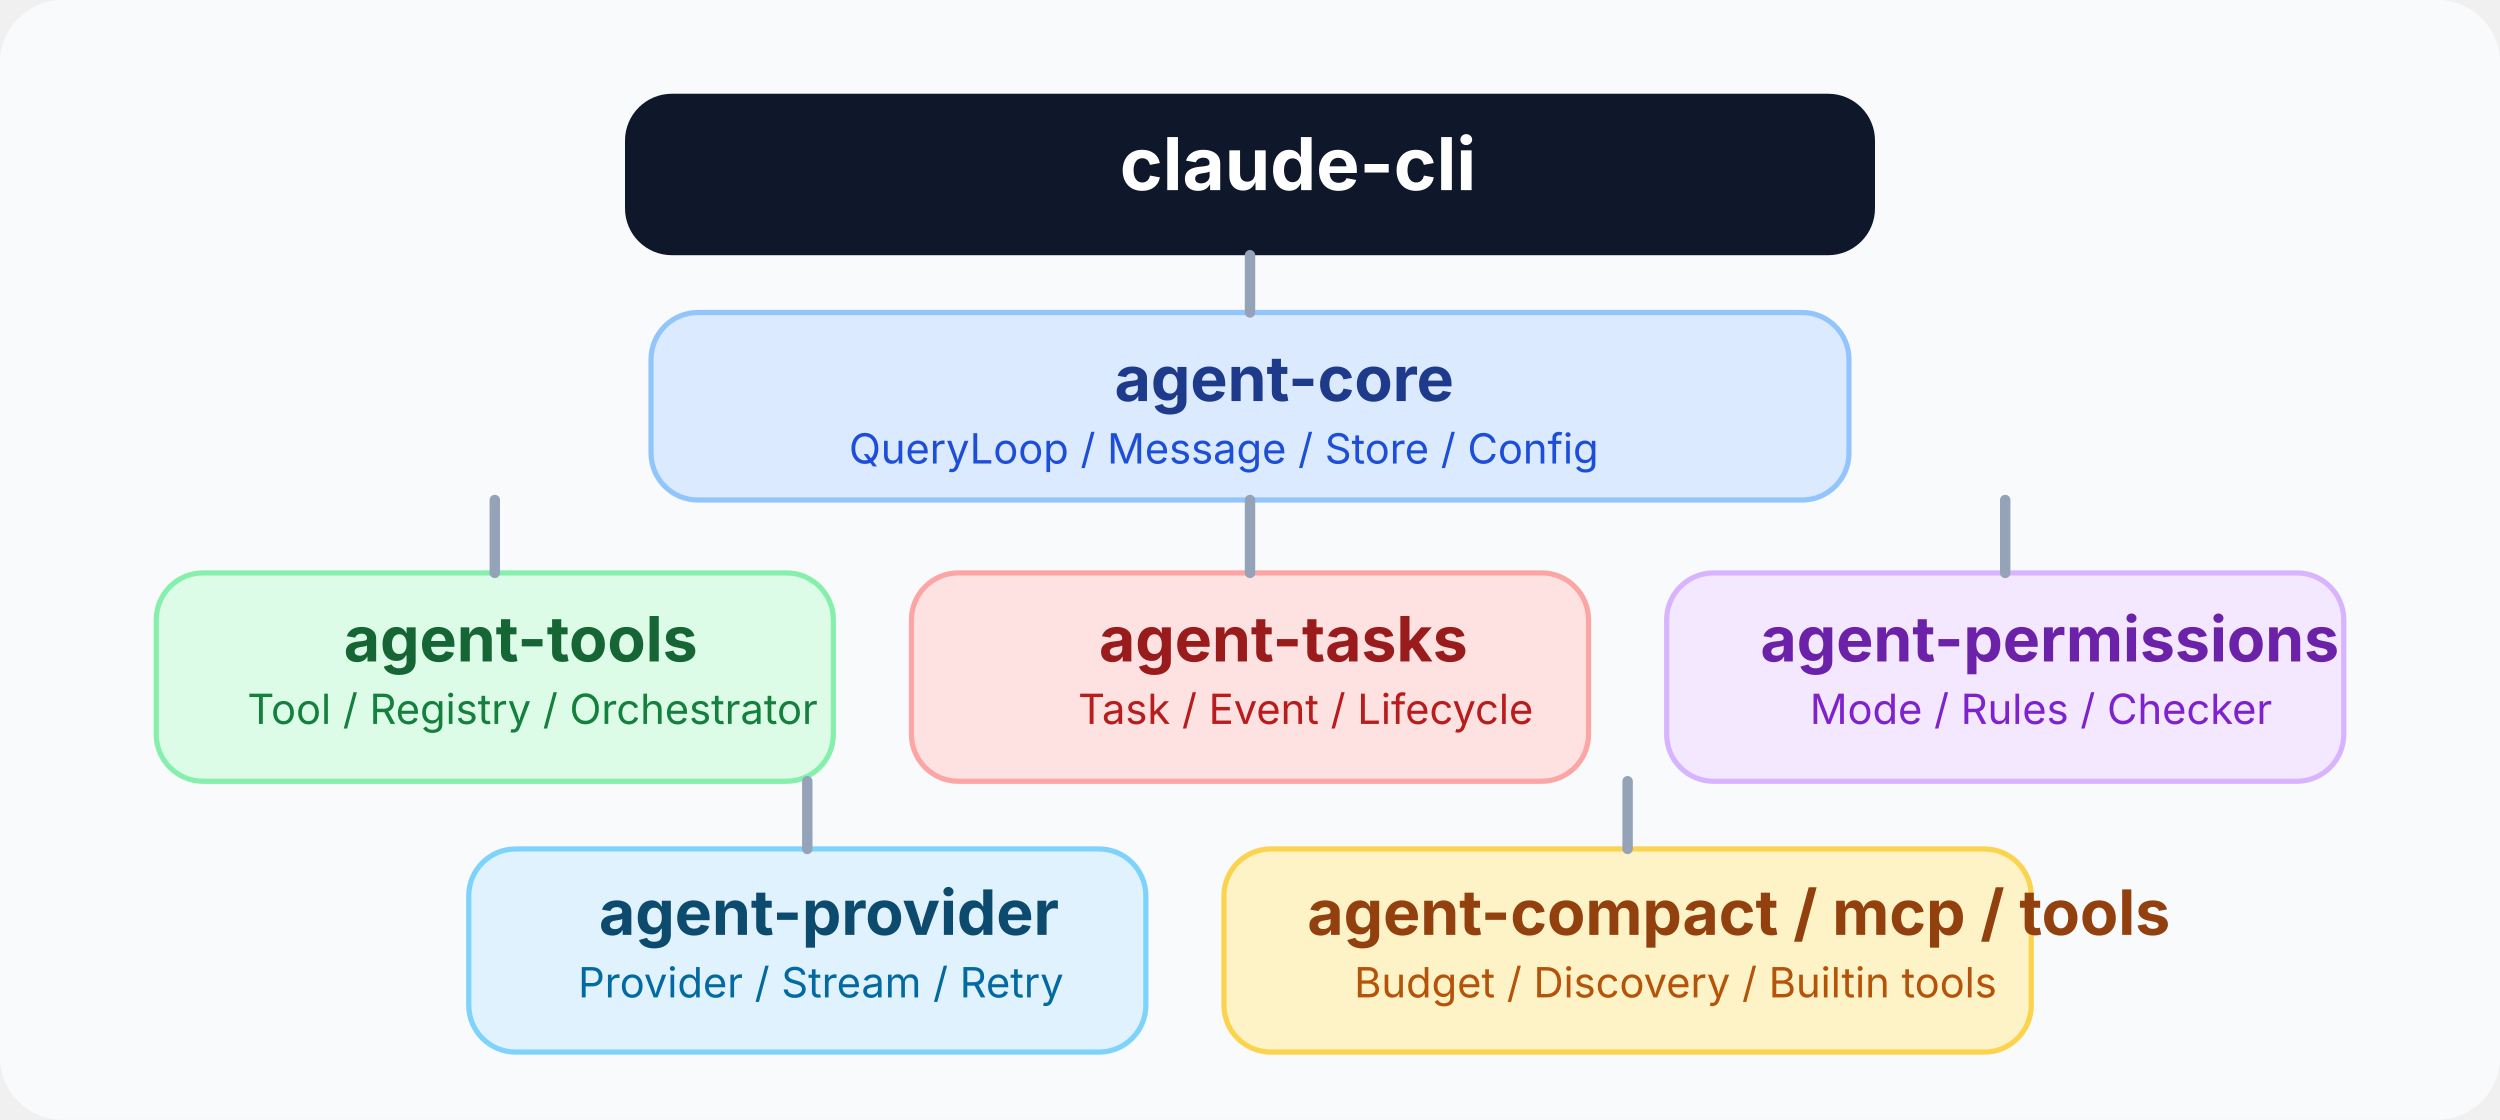
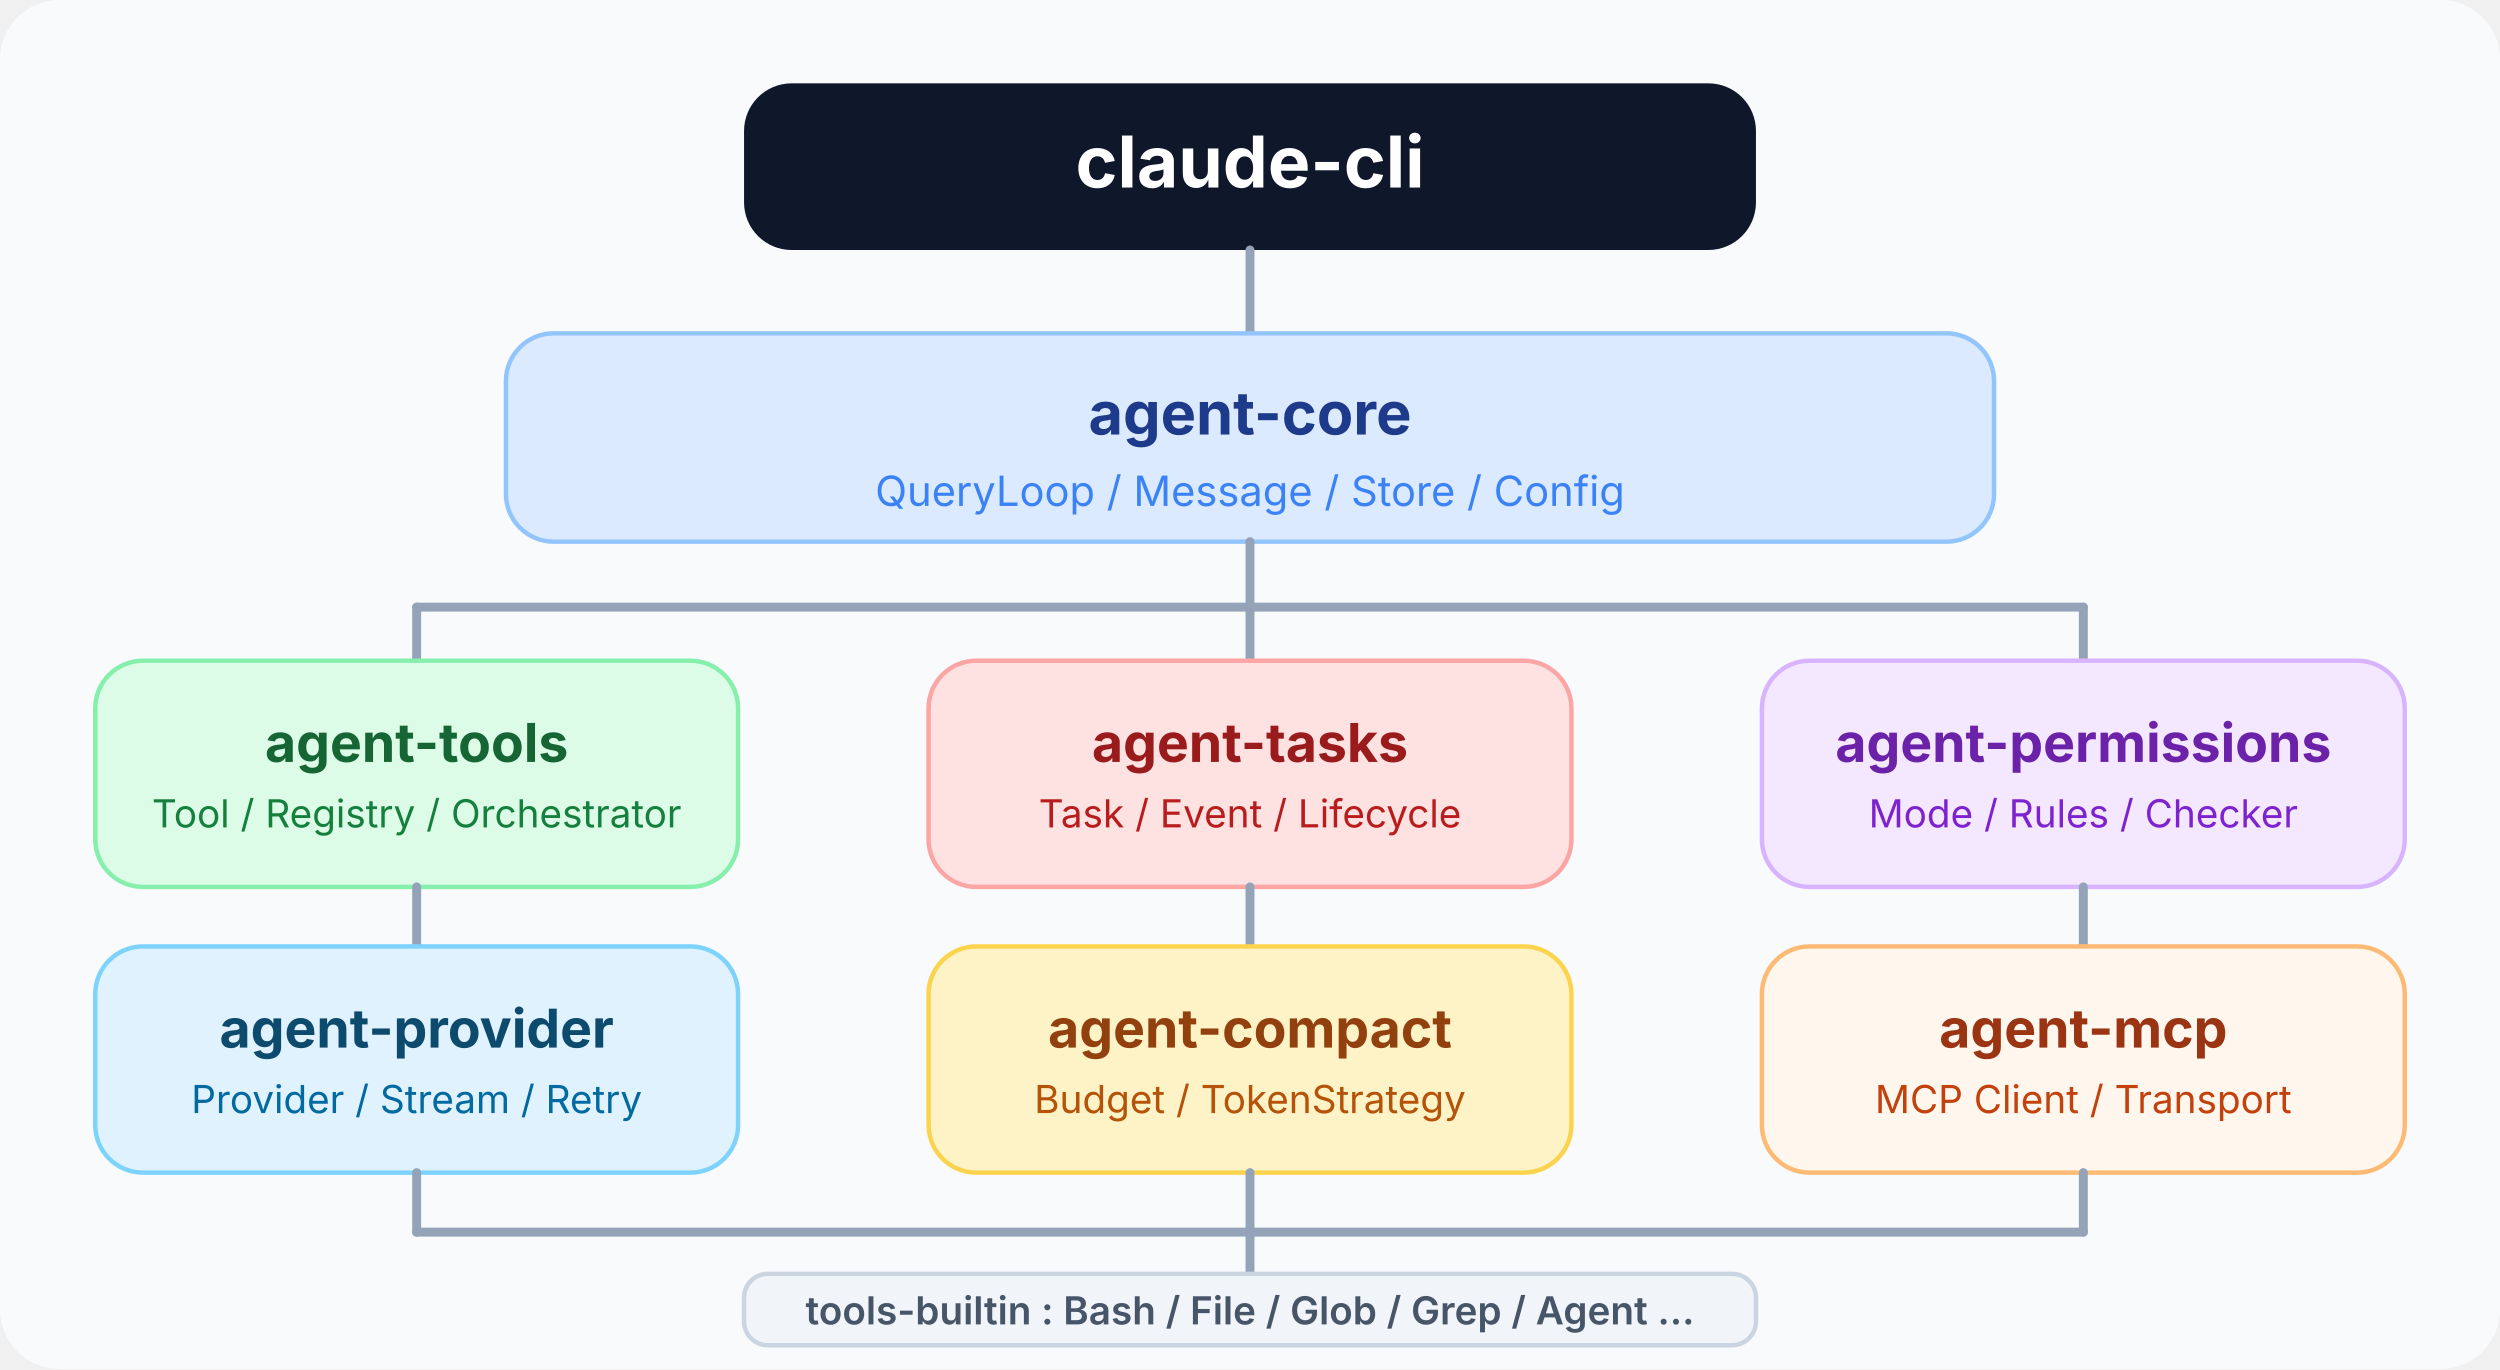
- <svg xmlns="http://www.w3.org/2000/svg" width="960" height="430" viewBox="0 0 960 430" fill="none">
-   <rect width="960" height="430" rx="24" fill="#F8FAFC" />
-   <rect x="240" y="36" width="480" height="62" rx="18" fill="#0F172A" />
-   <text x="430" y="73" fill="#FFFFFF" font-family="Inter, Arial, sans-serif" font-size="28" font-weight="700">claude-cli</text>
-   <rect x="250" y="120" width="460" height="72" rx="18" fill="#DBEAFE" stroke="#93C5FD" stroke-width="2" />
-   <text x="428" y="154" fill="#1E3A8A" font-family="Inter, Arial, sans-serif" font-size="24" font-weight="700">agent-core</text>
-   <text x="326" y="178" fill="#1D4ED8" font-family="Inter, Arial, sans-serif" font-size="16">QueryLoop / Message / Store / Config</text>
-   <rect x="60" y="220" width="260" height="80" rx="18" fill="#DCFCE7" stroke="#86EFAC" stroke-width="2" />
-   <text x="132" y="254" fill="#166534" font-family="Inter, Arial, sans-serif" font-size="24" font-weight="700">agent-tools</text>
-   <text x="95" y="278" fill="#15803D" font-family="Inter, Arial, sans-serif" font-size="16">Tool / Registry / Orchestrator</text>
-   <rect x="350" y="220" width="260" height="80" rx="18" fill="#FEE2E2" stroke="#FCA5A5" stroke-width="2" />
-   <text x="422" y="254" fill="#991B1B" font-family="Inter, Arial, sans-serif" font-size="24" font-weight="700">agent-tasks</text>
-   <text x="414" y="278" fill="#B91C1C" font-family="Inter, Arial, sans-serif" font-size="16">Task / Event / Lifecycle</text>
-   <rect x="640" y="220" width="260" height="80" rx="18" fill="#F3E8FF" stroke="#D8B4FE" stroke-width="2" />
-   <text x="676" y="254" fill="#6B21A8" font-family="Inter, Arial, sans-serif" font-size="24" font-weight="700">agent-permissions</text>
-   <text x="695" y="278" fill="#7E22CE" font-family="Inter, Arial, sans-serif" font-size="16">Mode / Rules / Checker</text>
-   <rect x="180" y="326" width="260" height="78" rx="18" fill="#E0F2FE" stroke="#7DD3FC" stroke-width="2" />
-   <text x="230" y="359" fill="#0C4A6E" font-family="Inter, Arial, sans-serif" font-size="24" font-weight="700">agent-provider</text>
-   <text x="222" y="383" fill="#0369A1" font-family="Inter, Arial, sans-serif" font-size="16">Provider / Stream / Retry</text>
-   <rect x="470" y="326" width="310" height="78" rx="18" fill="#FEF3C7" stroke="#FCD34D" stroke-width="2" />
-   <text x="502" y="359" fill="#92400E" font-family="Inter, Arial, sans-serif" font-size="24" font-weight="700">agent-compact / mcp / tools</text>
-   <text x="520" y="383" fill="#B45309" font-family="Inter, Arial, sans-serif" font-size="16">Budget / Discovery / Builtin tools</text>
-   <path d="M480 98V120" stroke="#94A3B8" stroke-width="4" stroke-linecap="round" />
-   <path d="M190 192V220" stroke="#94A3B8" stroke-width="4" stroke-linecap="round" />
-   <path d="M480 192V220" stroke="#94A3B8" stroke-width="4" stroke-linecap="round" />
-   <path d="M770 192V220" stroke="#94A3B8" stroke-width="4" stroke-linecap="round" />
-   <path d="M310 300V326" stroke="#94A3B8" stroke-width="4" stroke-linecap="round" />
-   <path d="M625 300V326" stroke="#94A3B8" stroke-width="4" stroke-linecap="round" />
+ <svg xmlns="http://www.w3.org/2000/svg" width="840" height="460" viewBox="0 0 840 460" fill="none">
+   <rect width="840" height="460" rx="20" fill="#F8FAFC" />
+   <rect x="250" y="28" width="340" height="56" rx="16" fill="#0F172A" />
+   <text x="420" y="63" fill="#FFFFFF" font-family="Inter, system-ui, sans-serif" font-size="24" font-weight="700" text-anchor="middle">claude-cli</text>
+   <path d="M420 84V112" stroke="#94A3B8" stroke-width="3" stroke-linecap="round" />
+   <rect x="170" y="112" width="500" height="70" rx="16" fill="#DBEAFE" stroke="#93C5FD" stroke-width="1.5" />
+   <text x="420" y="146" fill="#1E3A8A" font-family="Inter, system-ui, sans-serif" font-size="20" font-weight="700" text-anchor="middle">agent-core</text>
+   <text x="420" y="170" fill="#3B82F6" font-family="Inter, system-ui, sans-serif" font-size="14" text-anchor="middle">QueryLoop / Message / Store / Config</text>
+   <path d="M420 182V204" stroke="#94A3B8" stroke-width="3" stroke-linecap="round" />
+   <path d="M140 204H700" stroke="#94A3B8" stroke-width="3" stroke-linecap="round" />
+   <path d="M140 204V222" stroke="#94A3B8" stroke-width="3" stroke-linecap="round" />
+   <path d="M420 204V222" stroke="#94A3B8" stroke-width="3" stroke-linecap="round" />
+   <path d="M700 204V222" stroke="#94A3B8" stroke-width="3" stroke-linecap="round" />
+   <rect x="32" y="222" width="216" height="76" rx="16" fill="#DCFCE7" stroke="#86EFAC" stroke-width="1.5" />
+   <text x="140" y="256" fill="#166534" font-family="Inter, system-ui, sans-serif" font-size="18" font-weight="700" text-anchor="middle">agent-tools</text>
+   <text x="140" y="278" fill="#15803D" font-family="Inter, system-ui, sans-serif" font-size="13" text-anchor="middle">Tool / Registry / Orchestrator</text>
+   <rect x="312" y="222" width="216" height="76" rx="16" fill="#FEE2E2" stroke="#FCA5A5" stroke-width="1.5" />
+   <text x="420" y="256" fill="#991B1B" font-family="Inter, system-ui, sans-serif" font-size="18" font-weight="700" text-anchor="middle">agent-tasks</text>
+   <text x="420" y="278" fill="#B91C1C" font-family="Inter, system-ui, sans-serif" font-size="13" text-anchor="middle">Task / Event / Lifecycle</text>
+   <rect x="592" y="222" width="216" height="76" rx="16" fill="#F3E8FF" stroke="#D8B4FE" stroke-width="1.5" />
+   <text x="700" y="256" fill="#6B21A8" font-family="Inter, system-ui, sans-serif" font-size="18" font-weight="700" text-anchor="middle">agent-permissions</text>
+   <text x="700" y="278" fill="#7E22CE" font-family="Inter, system-ui, sans-serif" font-size="13" text-anchor="middle">Mode / Rules / Checker</text>
+   <path d="M140 298V318" stroke="#94A3B8" stroke-width="3" stroke-linecap="round" />
+   <path d="M420 298V318" stroke="#94A3B8" stroke-width="3" stroke-linecap="round" />
+   <path d="M700 298V318" stroke="#94A3B8" stroke-width="3" stroke-linecap="round" />
+   <rect x="32" y="318" width="216" height="76" rx="16" fill="#E0F2FE" stroke="#7DD3FC" stroke-width="1.5" />
+   <text x="140" y="352" fill="#0C4A6E" font-family="Inter, system-ui, sans-serif" font-size="18" font-weight="700" text-anchor="middle">agent-provider</text>
+   <text x="140" y="374" fill="#0369A1" font-family="Inter, system-ui, sans-serif" font-size="13" text-anchor="middle">Provider / Stream / Retry</text>
+   <rect x="312" y="318" width="216" height="76" rx="16" fill="#FEF3C7" stroke="#FCD34D" stroke-width="1.5" />
+   <text x="420" y="352" fill="#92400E" font-family="Inter, system-ui, sans-serif" font-size="18" font-weight="700" text-anchor="middle">agent-compact</text>
+   <text x="420" y="374" fill="#B45309" font-family="Inter, system-ui, sans-serif" font-size="13" text-anchor="middle">Budget / TokenStrategy</text>
+   <rect x="592" y="318" width="216" height="76" rx="16" fill="#FFF7ED" stroke="#FDBA74" stroke-width="1.5" />
+   <text x="700" y="352" fill="#9A3412" font-family="Inter, system-ui, sans-serif" font-size="18" font-weight="700" text-anchor="middle">agent-mcp</text>
+   <text x="700" y="374" fill="#C2410C" font-family="Inter, system-ui, sans-serif" font-size="13" text-anchor="middle">MCP Client / Transport</text>
+   <path d="M140 394V414" stroke="#94A3B8" stroke-width="3" stroke-linecap="round" />
+   <path d="M420 394V414" stroke="#94A3B8" stroke-width="3" stroke-linecap="round" />
+   <path d="M700 394V414" stroke="#94A3B8" stroke-width="3" stroke-linecap="round" />
+   <path d="M140 414H700" stroke="#94A3B8" stroke-width="3" stroke-linecap="round" />
+   <path d="M420 414V428" stroke="#94A3B8" stroke-width="3" stroke-linecap="round" />
+   <rect x="250" y="428" width="340" height="24" rx="8" fill="#F1F5F9" stroke="#CBD5E1" stroke-width="1.5" />
+   <text x="420" y="445" fill="#475569" font-family="Inter, system-ui, sans-serif" font-size="13" font-weight="600" text-anchor="middle">tools-builtin : Bash / File / Glob / Grep / Agent ...</text>
</svg>
